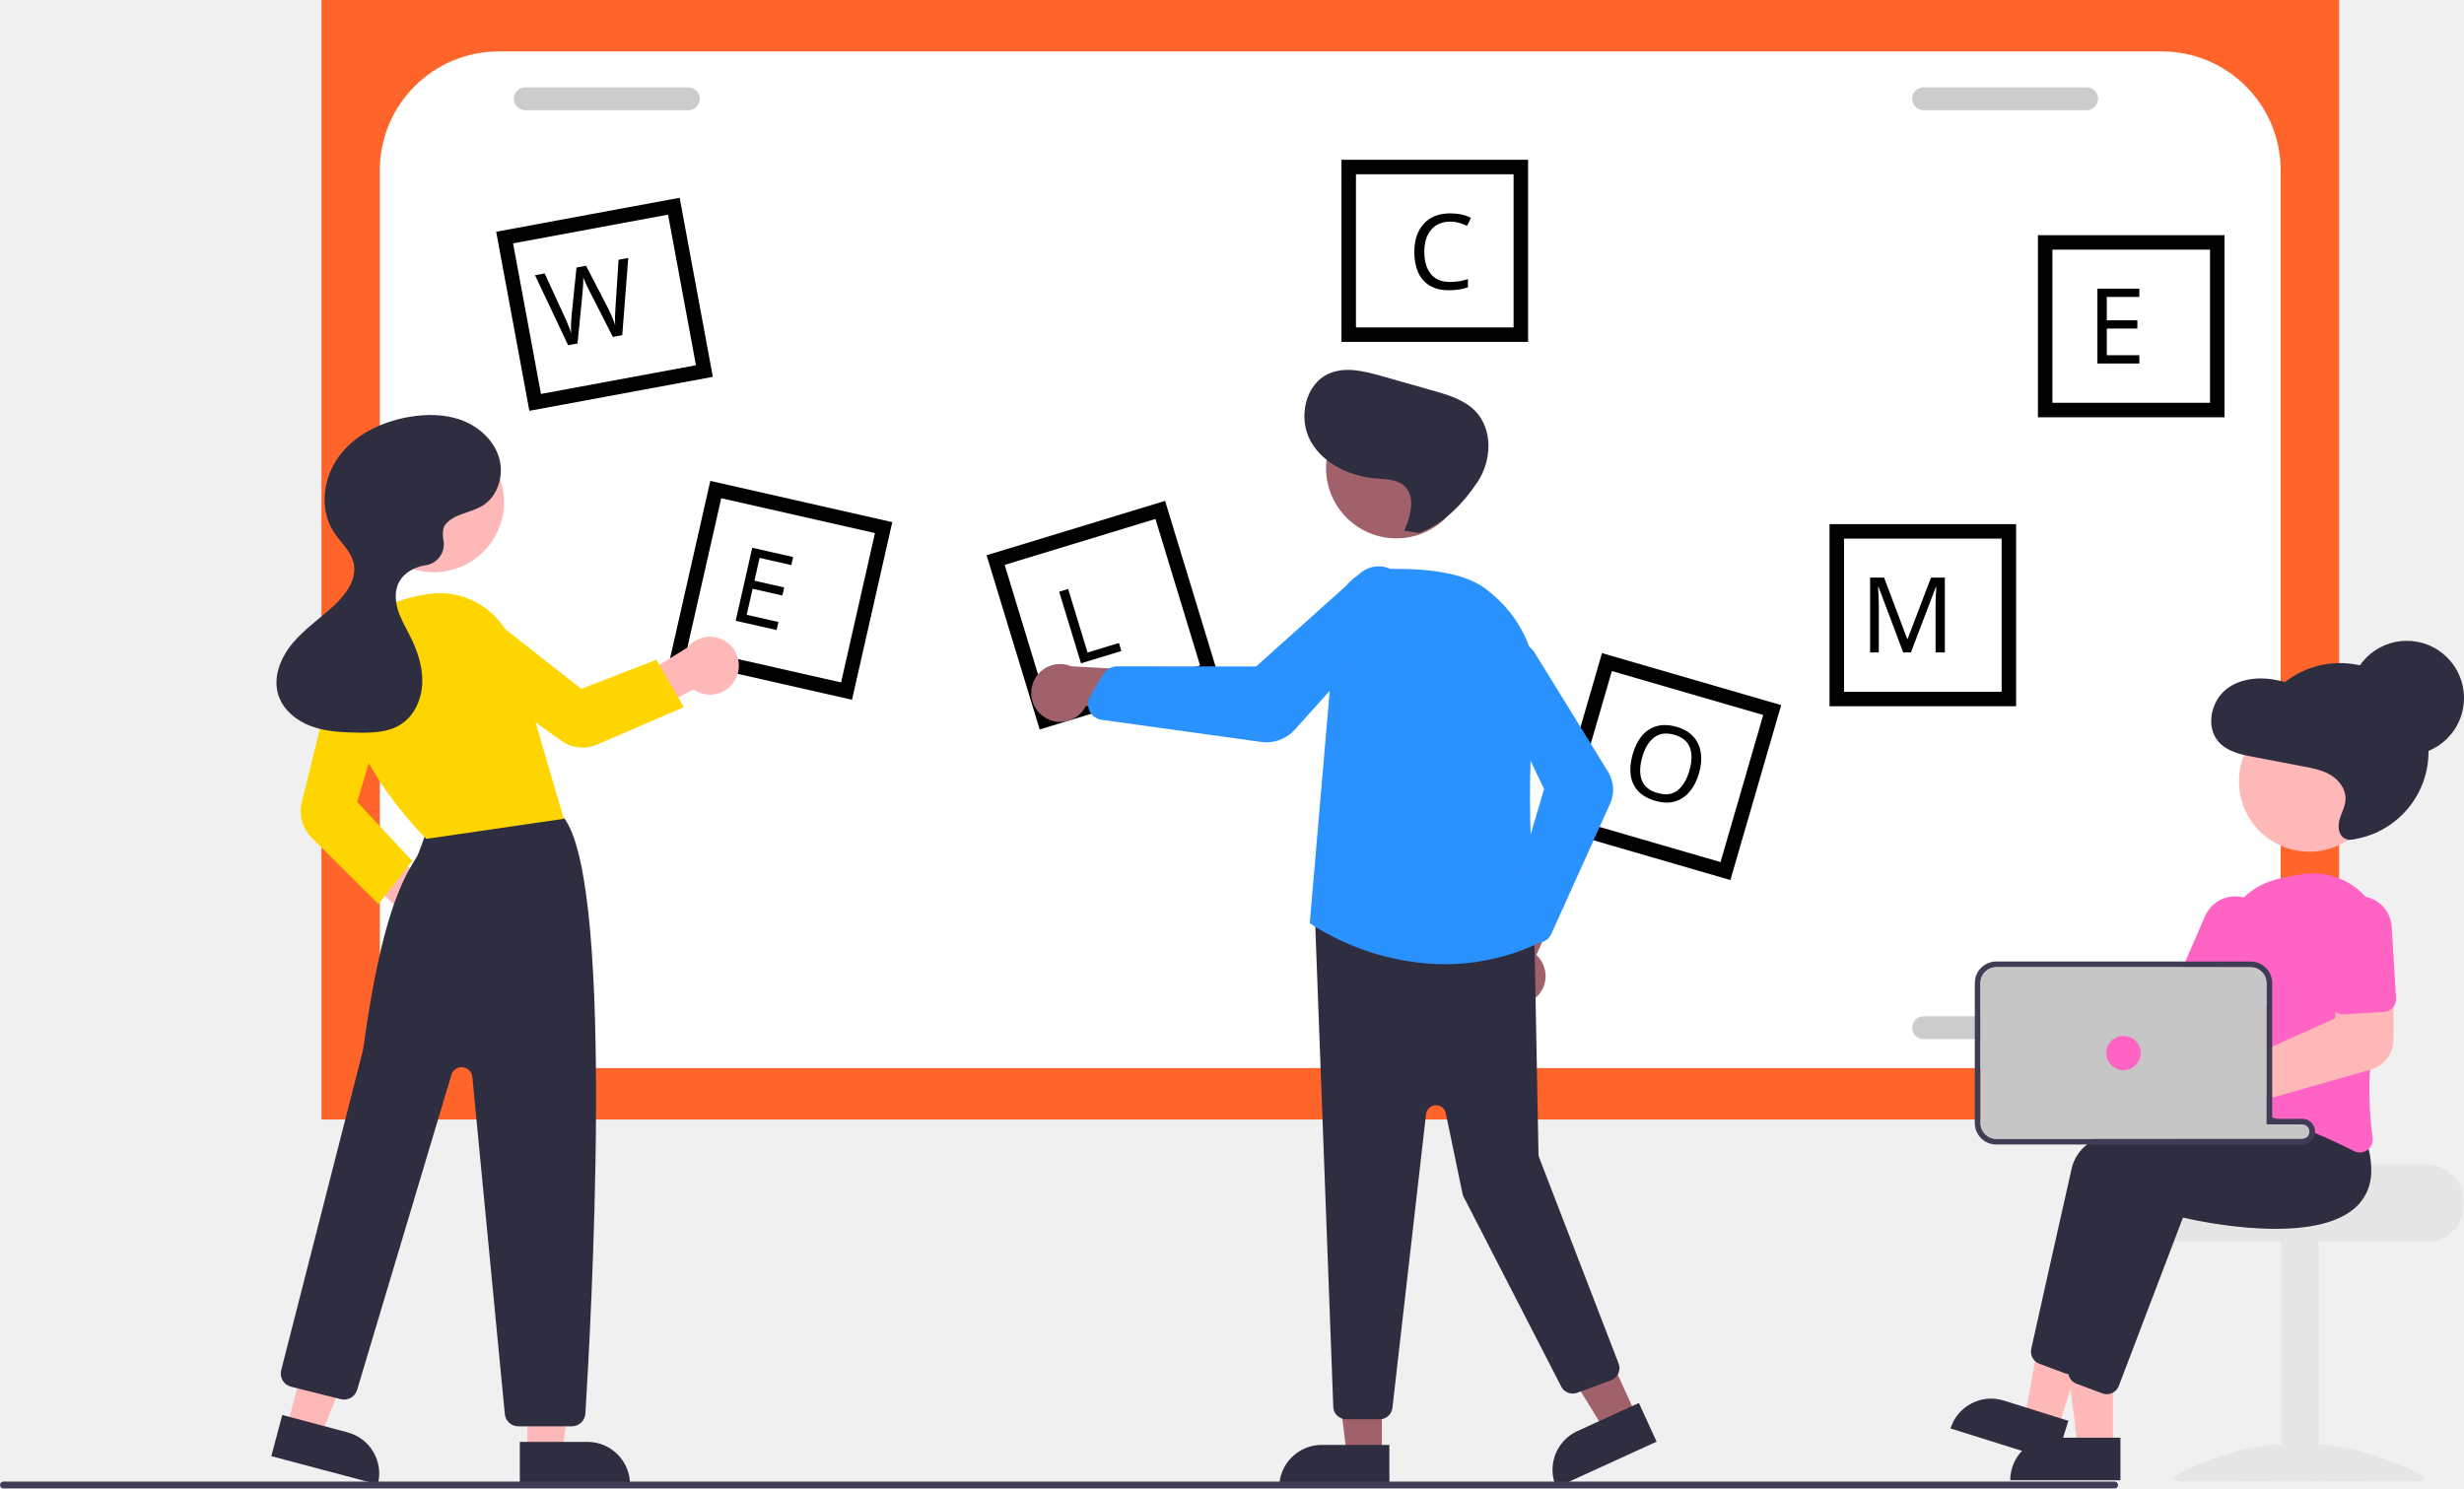
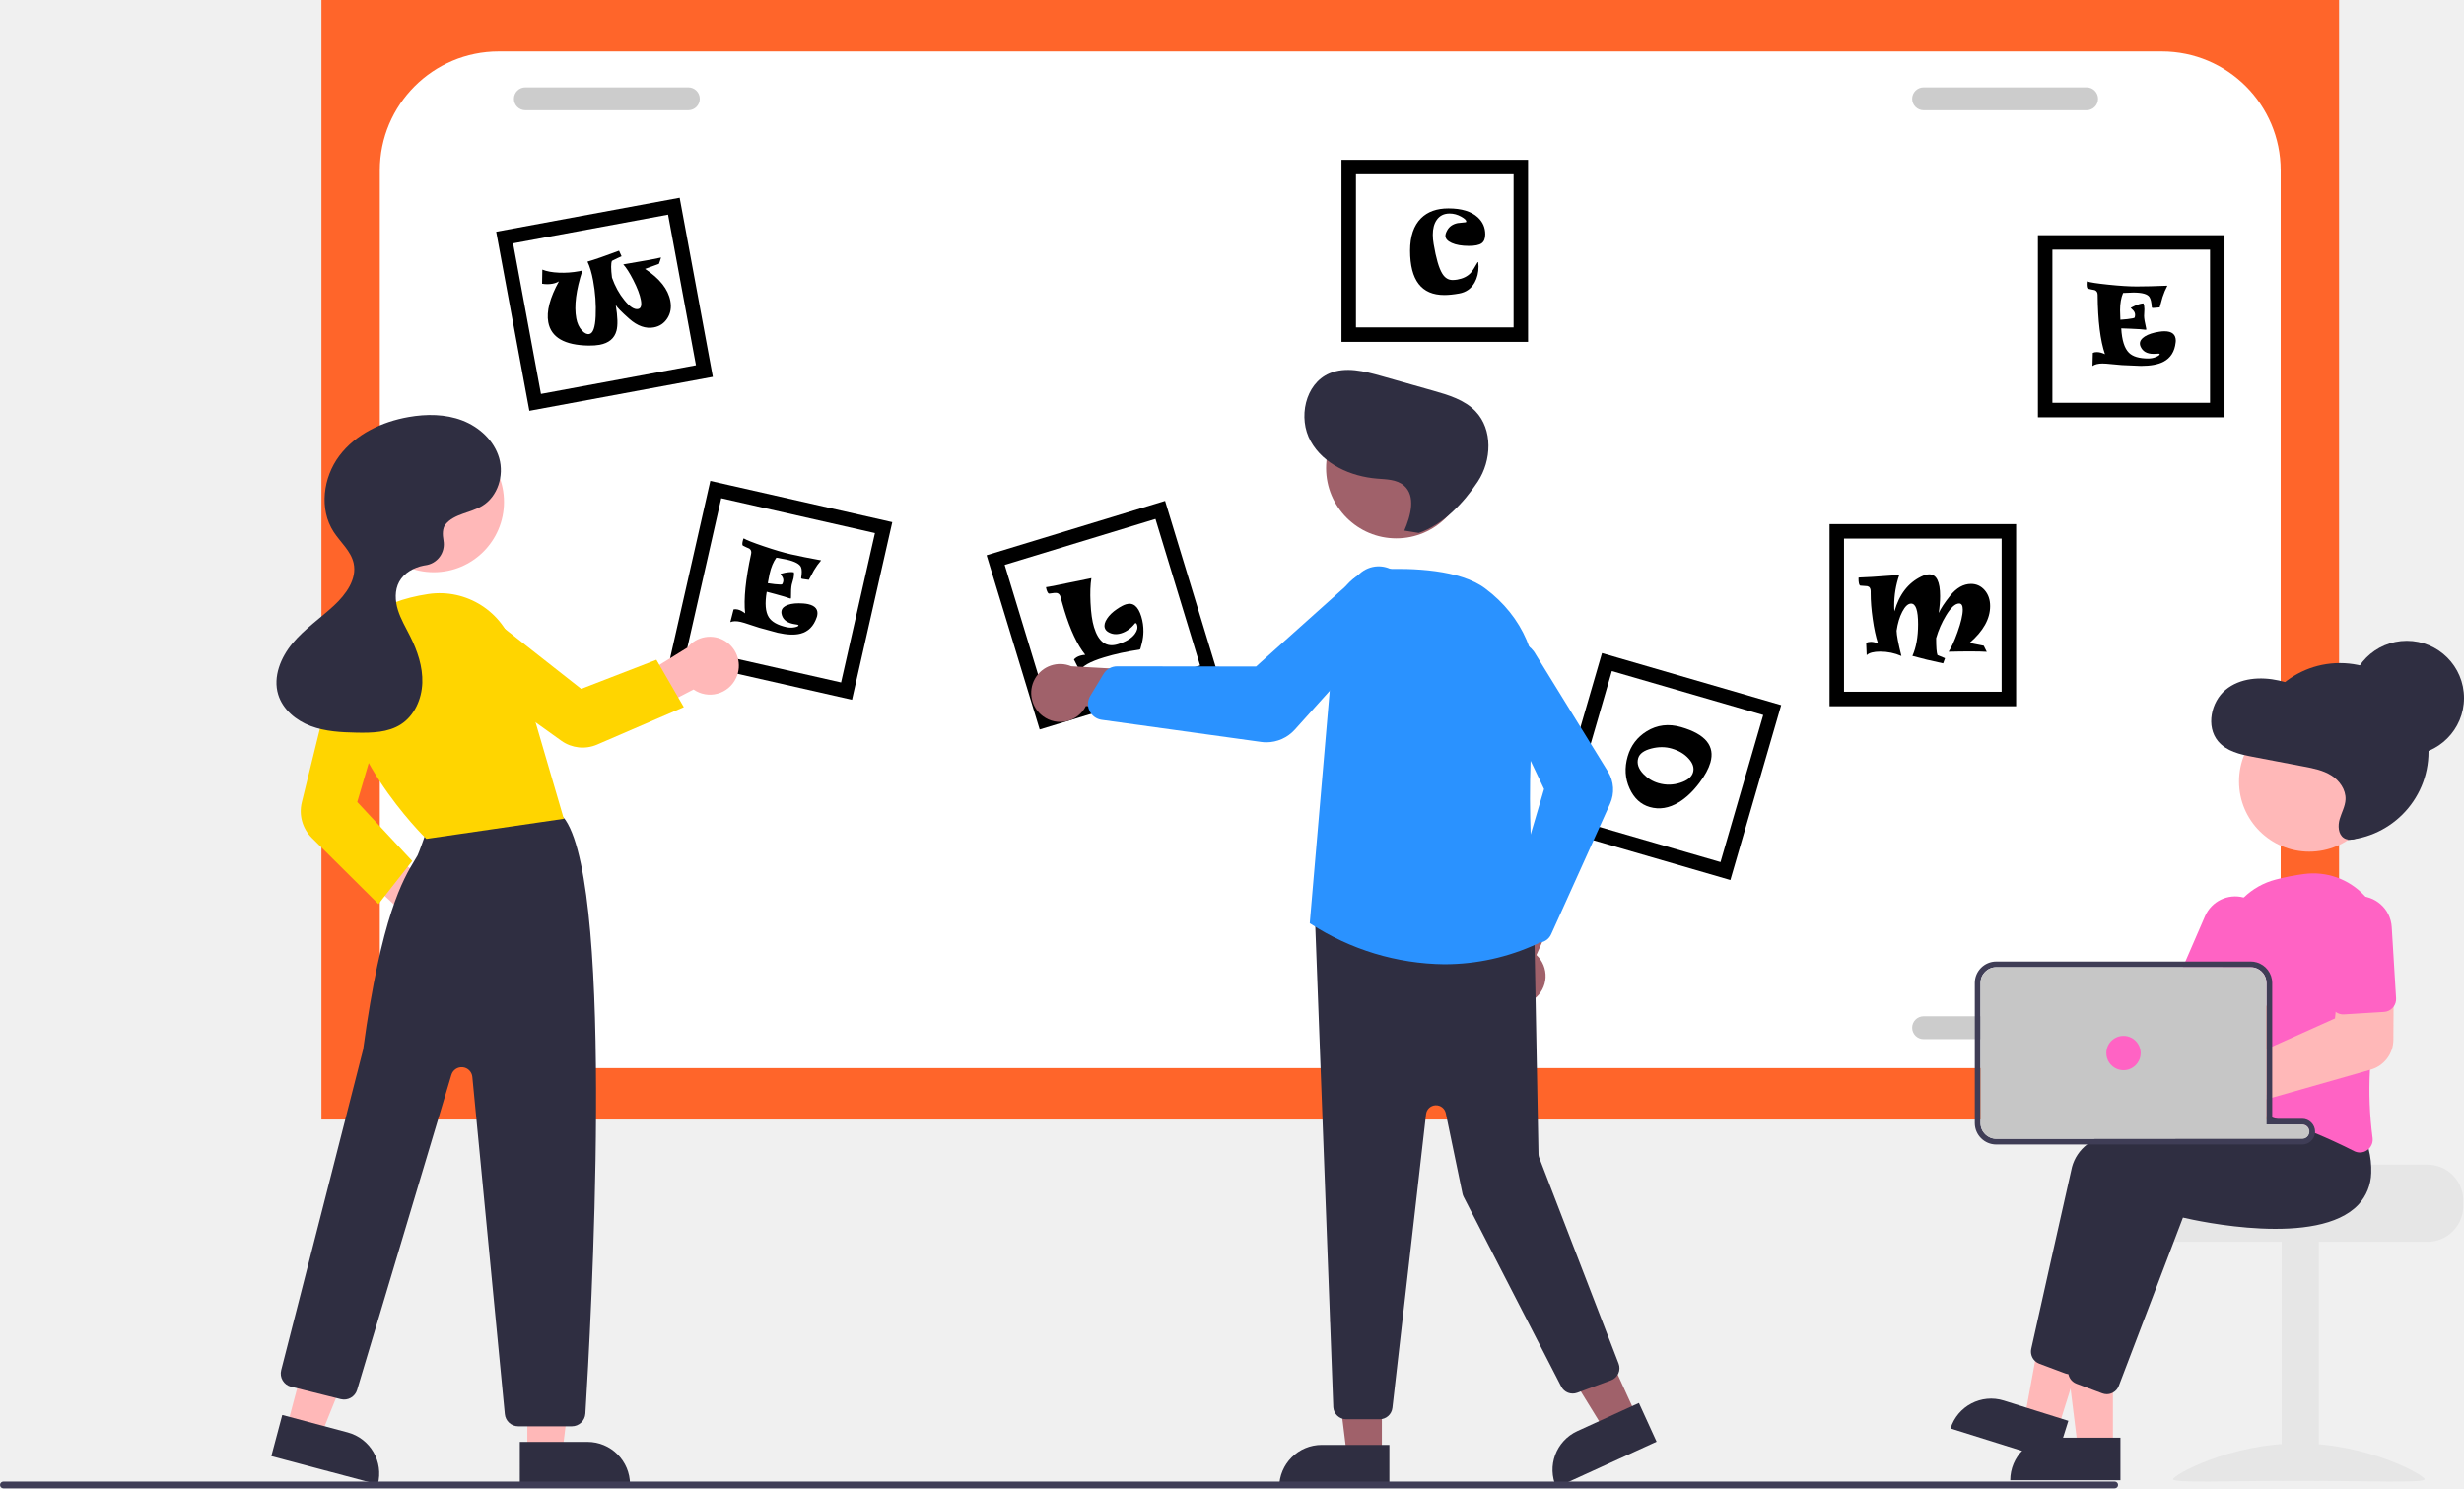
<svg xmlns="http://www.w3.org/2000/svg" width="227.978mm" height="137.733mm" viewBox="0 0 227.978 137.733" version="1.1" id="svg5" xml:space="preserve">
  <defs id="defs2" />
  <g id="layer1" transform="translate(-173.1442,305.9737)">
    <path id="rect234" style="fill:#ff652a;fill-opacity:1;stroke-width:0.211" d="m 202.885,-202.375 c 62.226,0 124.451,0 186.677,0 0,-34.533 0,-69.066 0,-103.599 -62.226,0 -124.451,0 -186.677,0 0,34.533 0,69.066 0,103.599 z" />
    <rect style="fill:#ffffff;fill-opacity:1;stroke-width:0.211" id="rect1529" width="175.874" height="94.077" x="208.286" y="-301.213" ry="11.001" />
    <g id="g2230" transform="matrix(0.8302832,-0.1537826,0.1537826,0.8302832,165.0426,-363.0096)">
      <path id="rect2037" style="fill:#000000;fill-opacity:1;stroke-width:0.265" d="m 45.967,103.566 c 0,6.477 0,12.953 0,19.43 6.815,0 13.63,0 20.445,0 0,-6.653 0,-13.306 0,-19.959 -6.815,0 -13.63,0 -20.445,0 0,0.176 0,0.353 0,0.529 z" />
      <rect style="fill:#ffffff;fill-opacity:1;stroke-width:0.265" id="rect2039" width="17.271" height="16.784" x="47.554" y="104.625" />
-       <text xml:space="preserve" style="font-style:normal;font-variant:normal;font-weight:normal;font-stretch:normal;font-size:11.489px;font-family:Ravie;-inkscape-font-specification:Ravie;fill:#000000;fill-opacity:1;stroke-width:0.359" x="49.14" y="116.7" id="text2154">
-         <tspan id="tspan2152" style="font-style:normal;font-variant:normal;font-weight:normal;font-stretch:normal;font-family:Ravie;-inkscape-font-specification:Ravie;fill:#000000;fill-opacity:1;stroke-width:0.359" x="49.14" y="116.7">W</tspan>
-       </text>
+       <g aria-label="W" id="text2154" style="font-size:11.489px;font-family:Ravie;-inkscape-font-specification:Ravie;stroke-width:0.359">
+         <path d="m 63.35,113.968 q 0,1.105 -0.673,1.818 -0.668,0.707 -1.633,0.707 -1.363,0 -2.474,-1.414 -1.043,-1.335 -1.184,-1.756 -0.039,1.958 -0.438,2.788 -0.561,1.173 -2.098,1.173 -0.511,0 -1.195,-0.135 -3.882,-0.78 -3.882,-3.321 0,-1.801 1.964,-4.196 -0.331,0.129 -0.735,0.129 -0.567,0 -1.128,-0.208 l 0.309,-1.515 q 0.64,0.415 1.728,0.662 1.06,0.247 2.205,0.247 0.062,0 0.18,-0.006 0.123,-0.006 0.185,-0.006 -1.616,2.968 -1.616,5.032 0,0.83 0.365,1.419 0.337,0.533 0.724,0.533 0.628,0 1.043,-1.795 0.438,-1.885 0.438,-3.893 0,-1.313 -0.23,-2.149 1.234,-0.123 3.618,-0.55 0.056,0.23 0.163,0.651 -0.426,0.095 -1.128,0.303 -0.247,0.359 -0.331,1.801 0.236,1.504 0.892,2.693 0.662,1.217 1.29,1.217 0.482,0 0.482,-0.92 0,-0.898 -0.415,-2.289 -0.387,-1.296 -0.769,-1.896 1.672,0.034 2.945,0.034 0.572,0 1.262,-0.022 -0.191,0.381 -0.359,0.645 l -1.593,0.264 q 2.087,1.997 2.087,3.955 z" id="path420" />
+       </g>
    </g>
    <g id="g2224" transform="matrix(0.8235075,0.1866943,-0.1866943,0.8235075,238.1963,-369.2831)">
      <path id="path2156" style="fill:#000000;fill-opacity:1;stroke-width:0.265" d="m 29.001,124.871 c 0,6.477 0,12.953 0,19.43 6.815,0 13.63,0 20.445,0 0,-6.653 0,-13.306 0,-19.959 -6.815,0 -13.63,0 -20.445,0 0,0.176 0,0.353 0,0.529 z" />
      <rect style="fill:#ffffff;fill-opacity:1;stroke-width:0.265" id="rect2158" width="17.271" height="16.784" x="30.588" y="125.93" />
-       <text xml:space="preserve" style="font-style:normal;font-variant:normal;font-weight:normal;font-stretch:normal;font-size:11.489px;font-family:Ravie;-inkscape-font-specification:Ravie;fill:#000000;fill-opacity:1;stroke-width:0.359" x="33.992" y="138.675" id="text2162">
-         <tspan id="tspan2160" style="font-style:normal;font-variant:normal;font-weight:normal;font-stretch:normal;font-family:Ravie;-inkscape-font-specification:Ravie;fill:#000000;fill-opacity:1;stroke-width:0.359" x="33.992" y="138.675">E</tspan>
-       </text>
+       <g aria-label="E" id="text2162" style="font-size:11.489px;font-family:Ravie;-inkscape-font-specification:Ravie;stroke-width:0.359">
+         <path d="m 43.691,136.196 q 0,0.123 -0.017,0.18 -0.163,1.492 -1.33,2.104 -0.881,0.46 -2.48,0.46 -0.247,0 -2.07,-0.09 -0.314,-0.017 -1.111,-0.101 -0.679,-0.073 -1.027,-0.073 -0.707,0 -1.094,0.275 l 0.039,-1.436 q 0.18,-0.09 0.443,-0.09 0.398,0 0.886,0.23 -0.763,-2.222 -0.802,-6.513 -0.006,-0.387 -0.325,-0.511 -0.325,-0.051 -0.757,-0.163 -0.123,-0.067 -0.123,-0.477 0,-0.252 0.034,-0.314 0.494,0.168 2.339,0.359 1.874,0.196 3.097,0.196 1.391,0 3.377,-0.084 -0.309,0.578 -0.527,1.251 -0.157,0.567 -0.314,1.128 -0.079,0.006 -0.376,0.034 -0.236,0.028 -0.37,0.028 -0.112,0 -0.123,-0.073 -0.045,-0.797 -0.258,-1.122 -0.314,-0.494 -1.756,-0.494 -0.112,0 -1.128,0.045 -0.331,0.774 -0.331,1.885 0,0.202 0.017,0.555 0.017,0.353 0.017,0.499 0.443,-0.034 0.763,-0.067 0.774,-0.09 0.802,-0.174 0.045,-0.146 0.045,-0.297 0,-0.252 -0.18,-0.466 -0.151,-0.151 -0.303,-0.303 0.258,-0.14 0.488,-0.241 0.555,-0.236 0.903,-0.247 0.112,0.23 0.112,0.634 0,0.123 -0.017,0.37 -0.017,0.247 -0.017,0.365 0,0.41 0.23,1.38 0.022,0.101 0,0.129 -0.017,0.017 -0.067,0.011 -0.471,-0.067 -1.616,-0.112 -0.527,-0.022 -1.049,-0.039 0.107,1.941 0.836,2.665 0.634,0.634 2.126,0.634 0.471,0 0.886,-0.185 0.365,-0.163 0.365,-0.286 0,-0.062 -0.123,-0.062 -0.101,0 -0.269,0.017 -0.168,0.011 -0.286,0.011 -1.094,0 -1.436,-0.842 -0.056,-0.14 -0.056,-0.286 0,-0.438 0.539,-0.78 0.572,-0.365 1.61,-0.522 0.309,-0.045 0.539,-0.045 1.245,0 1.245,1.049 z" id="path435" />
+       </g>
    </g>
    <g id="g2218" transform="matrix(0.8077384,-0.2461259,0.2461259,0.8077384,200.4206,-374.6541)">
      <path id="path2164" style="fill:#000000;fill-opacity:1;stroke-width:0.265" d="m 31.065,158.636 c 0,6.477 0,12.953 0,19.43 6.815,0 13.63,0 20.445,0 0,-6.653 0,-13.306 0,-19.959 -6.815,0 -13.63,0 -20.445,0 0,0.176 0,0.353 0,0.529 z" />
      <rect style="fill:#ffffff;fill-opacity:1;stroke-width:0.265" id="rect2166" width="17.271" height="16.784" x="32.652" y="159.694" />
-       <text xml:space="preserve" style="font-style:normal;font-variant:normal;font-weight:normal;font-stretch:normal;font-size:11.489px;font-family:Ravie;-inkscape-font-specification:Ravie;fill:#000000;fill-opacity:1;stroke-width:0.359" x="36.398" y="172.451" id="text2170">
-         <tspan id="tspan2168" style="font-style:normal;font-variant:normal;font-weight:normal;font-stretch:normal;font-family:Ravie;-inkscape-font-specification:Ravie;fill:#000000;fill-opacity:1;stroke-width:0.359" x="36.398" y="172.451">L</tspan>
-       </text>
+       <g aria-label="L" id="text2170" style="font-size:11.489px;font-family:Ravie;-inkscape-font-specification:Ravie;stroke-width:0.359">
+         <path d="m 45.323,169.466 q 0,0.847 -0.258,1.655 -0.185,0.583 -0.511,1.133 -0.18,0.281 -0.353,0.567 -0.045,0.073 -0.151,0.056 -2.07,-0.314 -3.938,-0.314 -2.468,0 -2.968,0.679 l -0.252,-1.414 q 0.303,-0.202 0.78,-0.202 0.241,0 0.555,0.067 -0.774,-1.935 -0.774,-5.33 0,-0.252 0.011,-0.769 0.017,-0.522 0.017,-0.797 0,-0.477 -0.511,-0.572 -0.185,-0.022 -0.572,-0.095 -0.151,-0.039 -0.151,-0.539 0,-0.129 0.022,-0.241 0.107,0.051 5.049,0.505 -0.477,0.971 -0.87,2.525 -0.421,1.644 -0.421,2.704 0,2.541 1.941,2.541 1.408,0 2.121,-0.533 0.522,-0.387 0.522,-0.87 0,-0.252 -0.123,-0.252 -0.028,0 -0.056,0.022 -0.858,0.595 -1.762,0.595 -0.825,0 -1.318,-0.561 -0.219,-0.247 -0.219,-0.527 0,-0.46 0.533,-0.898 0.516,-0.432 1.352,-0.69 0.662,-0.208 1.088,-0.208 1.217,0 1.217,1.762 z" id="path438" />
+       </g>
    </g>
    <g id="g2212" transform="matrix(0.8444047,0,0,0.8444047,271.0308,-465.869)">
      <path id="path2172" style="fill:#000000;fill-opacity:1;stroke-width:0.265" d="m 31.065,207.397 c 0,6.477 0,12.953 0,19.43 6.815,0 13.63,0 20.445,0 0,-6.653 0,-13.306 0,-19.959 -6.815,0 -13.63,0 -20.445,0 0,0.176 0,0.353 0,0.529 z" />
      <rect style="fill:#ffffff;fill-opacity:1;stroke-width:0.265" id="rect2174" width="17.271" height="16.784" x="32.652" y="208.456" />
-       <text xml:space="preserve" style="font-style:normal;font-variant:normal;font-weight:normal;font-stretch:normal;font-size:11.489px;font-family:Ravie;-inkscape-font-specification:Ravie;fill:#000000;fill-opacity:1;stroke-width:0.359" x="38.342" y="221.054" id="text2178">
-         <tspan id="tspan2176" style="font-style:normal;font-variant:normal;font-weight:normal;font-stretch:normal;font-family:Ravie;-inkscape-font-specification:Ravie;fill:#000000;fill-opacity:1;stroke-width:0.359" x="38.342" y="221.054">C</tspan>
-       </text>
+       <g aria-label="C" id="text2178" style="font-size:11.489px;font-family:Ravie;-inkscape-font-specification:Ravie;stroke-width:0.359">
+         <path d="m 46.818,215.035 q 0,0.701 -0.398,0.987 -0.398,0.286 -1.403,0.286 -1.156,0 -1.874,-0.325 -0.69,-0.314 -0.69,-0.785 0,-0.247 0.196,-0.6 0.342,-0.623 1.139,-0.791 0.449,-0.045 0.892,-0.095 0.062,-0.034 0.062,-0.079 0,-0.219 -0.55,-0.527 -0.617,-0.348 -1.279,-0.348 -0.937,0 -1.419,0.712 -0.421,0.612 -0.421,1.61 0,0.494 0.095,1.032 0.393,2.328 0.931,3.215 0.432,0.718 1.133,0.718 0.258,0 0.522,-0.045 0.931,-0.163 1.459,-0.718 0.258,-0.269 0.769,-1.178 0.067,-0.045 0.067,-0.011 0.034,0.275 0.034,0.471 0,0.993 -0.426,1.756 -0.561,1.004 -1.711,1.206 -0.92,0.163 -1.616,0.163 -3.748,0 -3.748,-4.864 0,-2.356 1.201,-3.551 1.083,-1.077 2.996,-1.077 2.165,0 3.226,0.982 0.813,0.752 0.813,1.857 z" id="path423" />
+       </g>
    </g>
    <g id="g2206" transform="matrix(0.810908,0.2354729,-0.2354729,0.810908,298.4704,-426.3488)">
      <g id="g1883" transform="translate(16.7406,-4.183266)">
        <path id="path2180" style="fill:#000000;fill-opacity:1;stroke-width:0.265" d="m 69.011,202.787 c 0,6.477 0,12.953 0,19.43 6.815,0 13.63,0 20.445,0 0,-6.653 0,-13.306 0,-19.959 -6.815,0 -13.63,0 -20.445,0 0,0.176 0,0.353 0,0.529 z" />
        <rect style="fill:#ffffff;fill-opacity:1;stroke-width:0.265" id="rect2182" width="17.271" height="16.784" x="70.598" y="203.846" />
-         <text xml:space="preserve" style="font-style:normal;font-variant:normal;font-weight:normal;font-stretch:normal;font-size:11.489px;font-family:Ravie;-inkscape-font-specification:Ravie;fill:#000000;fill-opacity:1;stroke-width:0.359" x="74.63" y="216.069" id="text2186">
-           <tspan id="tspan2184" style="font-style:normal;font-variant:normal;font-weight:normal;font-stretch:normal;font-family:Ravie;-inkscape-font-specification:Ravie;fill:#000000;fill-opacity:1;stroke-width:0.359" x="74.63" y="216.069">O</tspan>
-         </text>
+         <g aria-label="O" id="text2186" style="font-size:11.489px;font-family:Ravie;-inkscape-font-specification:Ravie;stroke-width:0.359">
+           <path d="m 83.763,210.476 q 0,1.049 -0.539,2.468 -0.623,1.633 -1.56,2.659 -1.279,1.397 -2.934,1.397 -1.52,0 -2.67,-1.33 -1.189,-1.38 -1.189,-3.327 0,-1.857 1.229,-3.22 1.352,-1.498 3.506,-1.498 4.157,0 4.157,2.85 z m -1.526,1.56 q 0,-0.785 -0.886,-1.324 -0.864,-0.539 -2.081,-0.539 -1.1,0 -2.143,0.617 -1.094,0.645 -1.094,1.419 0,0.903 1.015,1.498 0.881,0.511 1.879,0.511 1.257,0 2.295,-0.712 1.015,-0.69 1.015,-1.47 z" id="path429" />
+         </g>
      </g>
    </g>
    <g id="g2200" transform="matrix(0.8444047,0,0,0.8444047,295.3905,-468.4669)">
      <path id="path2188" style="fill:#000000;fill-opacity:1;stroke-width:0.265" d="m 55.694,250.402 c 0,6.477 0,12.953 0,19.43 6.815,0 13.63,0 20.445,0 0,-6.653 0,-13.306 0,-19.959 -6.815,0 -13.63,0 -20.445,0 0,0.176 0,0.353 0,0.529 z" />
      <rect style="fill:#ffffff;fill-opacity:1;stroke-width:0.265" id="rect2190" width="17.271" height="16.784" x="57.281" y="251.46" />
-       <text xml:space="preserve" style="font-style:normal;font-variant:normal;font-weight:normal;font-stretch:normal;font-size:11.489px;font-family:Ravie;-inkscape-font-specification:Ravie;fill:#000000;fill-opacity:1;stroke-width:0.359" x="59.032" y="263.937" id="text2194">
-         <tspan id="tspan2192" style="font-style:normal;font-variant:normal;font-weight:normal;font-stretch:normal;font-family:Ravie;-inkscape-font-specification:Ravie;fill:#000000;fill-opacity:1;stroke-width:0.359" x="59.032" y="263.937">M</tspan>
-       </text>
+       <g aria-label="M" id="text2194" style="font-size:11.489px;font-family:Ravie;-inkscape-font-specification:Ravie;stroke-width:0.359">
+         <path d="m 73.292,258.859 q 0,2.098 -2.255,4.034 l 1.554,0.309 q 0.118,0.224 0.331,0.668 -0.628,-0.045 -1.806,-0.045 -1.116,0 -2.373,0.034 0.443,-0.662 0.971,-2.132 0.578,-1.616 0.578,-2.48 0,-0.673 -0.393,-0.673 -0.651,0 -1.453,1.335 -0.69,1.139 -1.072,2.463 0,1.464 0.146,1.851 0.219,0.095 0.83,0.348 -0.062,0.157 -0.208,0.561 -1.919,-0.404 -3.366,-0.813 0.623,-1.391 0.623,-3.484 0,-2.25 -0.763,-2.25 -0.505,0 -0.971,0.892 -0.449,0.864 -0.623,2.081 0.011,0.707 0.527,2.771 -1.105,-0.482 -2.323,-0.482 -1.072,0 -1.481,0.387 l -0.056,-1.341 q 0.208,-0.118 0.516,-0.118 0.342,0 0.78,0.174 -0.359,-1.088 -0.583,-2.687 -0.219,-1.526 -0.219,-2.794 v -0.241 q 0,-0.471 -0.376,-0.555 -0.376,-0.028 -0.752,-0.056 -0.208,-0.034 -0.208,-0.847 0,-0.045 0.118,-0.045 0.64,0 4.353,-0.275 -0.561,1.599 -0.561,3.388 0,0.353 0.034,0.595 0.774,-2.766 2.94,-3.815 0.499,-0.241 0.864,-0.241 1.195,0 1.195,2.379 0,0.853 -0.151,1.863 0.331,-0.746 1.251,-1.896 1.043,-1.296 2.289,-1.296 0.886,0 1.487,0.679 0.606,0.696 0.606,1.756 z" id="path432" />
+       </g>
    </g>
    <g id="g1866" transform="matrix(0.8444047,0,0,0.8444047,287.9314,-494.6231)">
      <g id="g1872" transform="translate(31.66843,-0.6904939)">
        <path id="path1858" style="fill:#000000;fill-opacity:1;stroke-width:0.265" d="m 55.694,250.402 c 0,6.477 0,12.953 0,19.43 6.815,0 13.63,0 20.445,0 0,-6.653 0,-13.306 0,-19.959 -6.815,0 -13.63,0 -20.445,0 0,0.176 0,0.353 0,0.529 z" />
        <rect style="fill:#ffffff;fill-opacity:1;stroke-width:0.265" id="rect1860" width="17.271" height="16.784" x="57.281" y="251.46" />
-         <text xml:space="preserve" style="font-style:normal;font-variant:normal;font-weight:normal;font-stretch:normal;font-size:11.489px;font-family:Ravie;-inkscape-font-specification:Ravie;fill:#000000;fill-opacity:1;stroke-width:0.359" x="61.1" y="263.937" id="text1864">
-           <tspan id="tspan1862" style="font-style:normal;font-variant:normal;font-weight:normal;font-stretch:normal;font-family:Ravie;-inkscape-font-specification:Ravie;fill:#000000;fill-opacity:1;stroke-width:0.359" x="61.1" y="263.937">E</tspan>
-         </text>
+         <g aria-label="E" id="text1864" style="font-size:11.489px;font-family:Ravie;-inkscape-font-specification:Ravie;stroke-width:0.359">
+           <path d="m 70.8,261.457 q 0,0.123 -0.017,0.18 -0.163,1.492 -1.33,2.104 -0.881,0.46 -2.48,0.46 -0.247,0 -2.07,-0.09 -0.314,-0.017 -1.111,-0.101 -0.679,-0.073 -1.027,-0.073 -0.707,0 -1.094,0.275 l 0.039,-1.436 q 0.18,-0.09 0.443,-0.09 0.398,0 0.886,0.23 -0.763,-2.222 -0.802,-6.513 -0.006,-0.387 -0.325,-0.511 -0.325,-0.051 -0.757,-0.163 -0.123,-0.067 -0.123,-0.477 0,-0.252 0.034,-0.314 0.494,0.168 2.339,0.359 1.874,0.196 3.097,0.196 1.391,0 3.377,-0.084 -0.309,0.578 -0.527,1.251 -0.157,0.567 -0.314,1.128 -0.079,0.006 -0.376,0.034 -0.236,0.028 -0.37,0.028 -0.112,0 -0.123,-0.073 -0.045,-0.797 -0.258,-1.122 -0.314,-0.494 -1.756,-0.494 -0.112,0 -1.128,0.045 -0.331,0.774 -0.331,1.885 0,0.202 0.017,0.555 0.017,0.353 0.017,0.499 0.443,-0.034 0.763,-0.067 0.774,-0.09 0.802,-0.174 0.045,-0.146 0.045,-0.297 0,-0.252 -0.18,-0.466 -0.151,-0.151 -0.303,-0.303 0.258,-0.14 0.488,-0.241 0.555,-0.236 0.903,-0.247 0.112,0.23 0.112,0.634 0,0.123 -0.017,0.37 -0.017,0.247 -0.017,0.365 0,0.41 0.23,1.38 0.022,0.101 0,0.129 -0.017,0.017 -0.067,0.011 -0.471,-0.067 -1.616,-0.112 -0.527,-0.022 -1.049,-0.039 0.107,1.941 0.836,2.665 0.634,0.634 2.126,0.634 0.471,0 0.886,-0.185 0.365,-0.163 0.365,-0.286 0,-0.062 -0.123,-0.062 -0.101,0 -0.269,0.017 -0.168,0.011 -0.286,0.011 -1.094,0 -1.436,-0.842 -0.056,-0.14 -0.056,-0.286 0,-0.438 0.539,-0.78 0.572,-0.365 1.61,-0.522 0.309,-0.045 0.539,-0.045 1.245,0 1.245,1.049 z" id="path426" />
+         </g>
      </g>
    </g>
    <path d="m 366.205,-295.773 h -15.081 a 1.058,1.058 0 0 1 0,-2.117 h 15.081 a 1.058,1.058 0 0 1 0,2.117 z" fill="#cccccc" id="path2175" style="stroke-width:0.265" />
    <path d="m 212.571,-218.279 a 2.661,2.661 0 0 1 -2.302,-3.368 l -6.782,-6.313 3.586,-0.91 6.669,5.409 a 2.675,2.675 0 0 1 -1.171,5.182 z" fill="#ffb8b8" id="path2177" style="stroke-width:0.265" />
    <polygon points="184.404,566.253 196.664,566.253 202.496,518.965 184.402,518.965 " fill="#ffb8b8" id="polygon2179" transform="matrix(0.2645833,0,0,0.2645833,173.1452,-321.4373)" />
    <path d="m 231.435,-168.605 -10.195,4.7e-4 -1.8e-4,-3.939 6.256,-2.9e-4 a 3.939,3.939 0 0 1 3.939,3.939 v 0 z" fill="#2f2e41" id="path2181" style="stroke-width:0.265" />
    <polygon points="100.345,557.401 112.193,560.555 129.994,516.359 112.509,511.705 " fill="#ffb8b8" id="polygon2183" transform="matrix(0.2645833,0,0,0.2645833,173.1452,-321.4373)" />
    <path d="m 208.1,-168.604 -9.852,-2.622 1.013,-3.806 6.045,1.609 a 3.939,3.939 0 0 1 2.793,4.819 z" fill="#2f2e41" id="path2185" style="stroke-width:0.265" />
    <path d="m 226.052,-173.985 h -4.95 a 1.251,1.251 0 0 1 -1.25,-1.136 l -3.005,-31.203 a 0.992,0.992 0 0 0 -1.937,-0.189 l -8.724,29.157 a 1.255,1.255 0 0 1 -1.508,0.859 l -4.605,-1.151 a 1.256,1.256 0 0 1 -0.912,-1.531 c 0.075,-0.294 7.517,-29.376 7.582,-29.675 1.686,-12.427 3.703,-15.757 4.787,-17.546 0.09,-0.148 0.172,-0.284 0.246,-0.413 0.093,-0.161 0.665,-1.758 1.028,-2.795 a 1.267,1.267 0 0 1 0.644,-0.788 c 4.554,-2.329 9.882,-0.717 11.406,-0.167 a 1.239,1.239 0 0 1 0.619,0.48 c 4.573,6.898 2.329,46.961 1.833,54.922 a 1.257,1.257 0 0 1 -1.254,1.176 z" fill="#2f2e41" id="path2187" style="stroke-width:0.265" />
    <circle cx="213.278" cy="-259.518" r="6.498" fill="#ffb8b8" id="circle2189" style="stroke-width:0.265" />
    <path d="m 212.59,-228.347 -0.047,-0.045 c -0.088,-0.085 -8.746,-8.567 -7.625,-16.411 0.479,-3.355 3.194,-5.498 7.85,-6.199 a 7.179,7.179 0 0 1 7.937,5.059 l 4.604,15.739 z" fill="#cccccc" id="path2191" style="fill:#ffd500;fill-opacity:1;stroke-width:0.265" />
    <path d="m 208.158,-222.314 -6.17,-6.131 a 3.476,3.476 0 0 1 -0.921,-3.279 l 2.987,-12.149 a 2.74,2.74 0 0 1 3.487,-1.958 2.755,2.755 0 0 1 1.802,3.385 l -3.144,10.688 5.085,5.46 z" fill="#cccccc" id="path2193" style="fill:#ffd500;fill-opacity:1;stroke-width:0.265" />
    <path d="m 241.25,-243.236 a 2.661,2.661 0 0 1 -3.938,1.066 l -8.236,4.269 0.364,-3.626 7.302,-4.519 a 2.675,2.675 0 0 1 4.509,2.81 z" fill="#ffb8b8" id="path2195" style="stroke-width:0.265" />
    <path d="m 236.413,-240.537 -8.029,3.47 a 3.389,3.389 0 0 1 -3.301,-0.354 l -10.21,-7.315 a 2.74,2.74 0 0 1 -0.522,-3.965 2.754,2.754 0 0 1 3.812,-0.415 l 8.755,6.89 6.959,-2.692 z" fill="#cccccc" id="path2197" style="fill:#ffd500;fill-opacity:1;stroke-width:0.265" />
    <path d="m 214.356,-257.436 c 0.802,-1.004 2.299,-1.058 3.401,-1.721 1.442,-0.868 2.039,-2.807 1.574,-4.425 -0.465,-1.618 -1.836,-2.879 -3.407,-3.482 -1.572,-0.603 -3.32,-0.611 -4.978,-0.319 -2.469,0.434 -4.899,1.586 -6.405,3.59 -1.506,2.004 -1.889,4.939 -0.524,7.041 0.627,0.966 1.595,1.764 1.846,2.888 0.329,1.476 -0.707,2.9 -1.816,3.928 -1.264,1.171 -2.714,2.152 -3.821,3.472 -1.107,1.32 -1.846,3.124 -1.34,4.771 0.423,1.38 1.655,2.397 3.006,2.906 1.351,0.509 2.822,0.583 4.265,0.611 1.402,0.027 2.89,-0.007 4.071,-0.762 1.264,-0.809 1.939,-2.344 1.989,-3.844 0.05,-1.5 -0.451,-2.969 -1.123,-4.311 -0.4,-0.8 -0.866,-1.575 -1.132,-2.429 -0.266,-0.854 -0.312,-1.823 0.114,-2.61 0.448,-0.827 1.354,-1.325 2.276,-1.507 0.048,-0.009 0.099,-0.018 0.152,-0.025 a 1.958,1.958 0 0 0 1.676,-2.283 c -0.105,-0.586 -0.096,-1.147 0.178,-1.49 z" fill="#2f2e41" id="path2199" style="stroke-width:0.265" />
    <polygon points="483.229,567.3 470.969,567.3 465.137,520.012 483.231,520.013 " fill="#a0616a" id="polygon2201" transform="matrix(0.2645833,0,0,0.2645833,173.1452,-321.4373)" />
    <path d="m 295.439,-172.266 h 6.256 v 3.939 h -10.195 v 0 a 3.939,3.939 0 0 1 3.939,-3.939 z" fill="#2f2e41" id="path2203" style="stroke-width:0.265" />
    <polygon points="572.184,553.413 561.033,558.506 536.079,517.917 552.538,510.399 " fill="#a0616a" id="polygon2205" transform="matrix(0.2645833,0,0,0.2645833,173.1452,-321.4373)" />
    <path d="m 319.092,-173.546 5.69,-2.599 1.636,3.583 -9.273,4.235 v 0 a 3.939,3.939 0 0 1 1.946,-5.219 z" fill="#2f2e41" id="path2207" style="stroke-width:0.265" />
    <path d="m 315.089,-213.525 a 2.661,2.661 0 0 0 0.212,-4.074 l 3.813,-8.652 -4.844,0.821 -2.878,8.09 a 2.675,2.675 0 0 0 3.697,3.815 z" fill="#a0616a" id="path2209" style="stroke-width:0.265" />
    <path d="m 300.793,-174.638 h -3.099 a 1.195,1.195 0 0 1 -1.188,-1.104 l -1.69,-45.127 a 1.191,1.191 0 0 1 1.303,-1.271 l 17.922,1.903 a 1.191,1.191 0 0 1 1.075,1.162 l 0.376,19.906 a 0.924,0.924 0 0 0 0.062,0.316 l 7.351,19.064 a 1.19,1.19 0 0 1 -0.699,1.545 l -3.14,1.157 a 1.191,1.191 0 0 1 -1.47,-0.573 l -9.031,-17.56 a 1.184,1.184 0 0 1 -0.107,-0.302 l -1.543,-7.433 a 0.926,0.926 0 0 0 -1.827,0.083 l -3.112,27.179 a 1.19,1.19 0 0 1 -1.183,1.055 z" fill="#2f2e41" id="path2211" style="stroke-width:0.265" />
    <circle cx="302.336" cy="-262.653" r="6.498" fill="#a0616a" id="circle2213" style="stroke-width:0.265" />
    <path d="m 306.792,-216.743 a 23.195,23.195 0 0 1 -12.402,-3.757 l -0.063,-0.044 0.007,-0.077 2.486,-28.95 a 4.08,4.08 0 0 1 3.863,-3.72 c 3.222,-0.148 7.549,0.039 9.865,1.764 3.501,2.607 5.188,6.534 4.629,10.772 -1.159,8.789 0.154,20.645 0.307,21.968 l 0.011,0.095 -0.087,0.04 a 20.443,20.443 0 0 1 -8.616,1.908 z" fill="#6c63ff" id="path2215" style="fill:#2a92ff;fill-opacity:1;stroke-width:0.265" />
    <path d="m 315.454,-218.737 a 1.325,1.325 0 0 1 -0.974,-0.429 l -1.421,-1.551 a 1.33,1.33 0 0 1 -0.293,-1.269 l 3.241,-10.971 -4.932,-10.357 a 2.337,2.337 0 0 1 -0.16,-1.556 2.331,2.331 0 0 1 4.316,-0.551 l 6.693,10.859 a 3.162,3.162 0 0 1 0.191,2.963 l -5.453,12.082 a 1.32,1.32 0 0 1 -0.997,0.762 1.337,1.337 0 0 1 -0.211,0.017 z" fill="#6c63ff" id="path2217" style="fill:#2a92ff;fill-opacity:1;stroke-width:0.265" />
    <path d="m 269.649,-239.694 a 2.661,2.661 0 0 0 3.968,-0.947 l 9.376,1.216 -2.155,-4.415 -8.574,-0.478 a 2.675,2.675 0 0 0 -2.616,4.624 z" fill="#a0616a" id="path2219" style="stroke-width:0.265" />
    <path d="m 290.316,-237.282 a 3.552,3.552 0 0 1 -0.488,-0.034 l -14.751,-2.046 a 1.466,1.466 0 0 1 -1.125,-0.823 1.497,1.497 0 0 1 -0.084,-0.219 h -6e-5 a 1.472,1.472 0 0 1 0.152,-1.173 l 1.221,-2.024 a 1.477,1.477 0 0 1 1.258,-0.711 h 0.002 l 12.858,0.015 9.603,-8.603 a 2.611,2.611 0 0 1 1.616,-0.661 2.602,2.602 0 0 1 1.951,4.449 l -9.582,10.657 a 3.536,3.536 0 0 1 -2.63,1.173 z" fill="#6c63ff" id="path2221" style="fill:#2a92ff;fill-opacity:1;stroke-width:0.265" />
    <path d="m 303.075,-256.872 c 0.594,-1.374 1.096,-3.205 -0.043,-4.176 -0.661,-0.564 -1.612,-0.565 -2.478,-0.635 -2.439,-0.198 -4.949,-1.32 -6.141,-3.456 -1.192,-2.137 -0.526,-5.314 1.722,-6.278 1.516,-0.65 3.254,-0.207 4.84,0.243 l 4.764,1.351 c 1.416,0.401 2.902,0.844 3.921,1.905 1.625,1.693 1.504,4.554 0.213,6.514 -1.291,1.96 -3.235,4.003 -5.46,4.747 z" fill="#2f2e41" id="path2223" style="stroke-width:0.265" />
    <path d="M 368.801,-168.241 H 173.46 a 0.315,0.315 0 1 1 0,-0.63 h 195.34 a 0.315,0.315 0 1 1 0,0.63 z" fill="#3f3d56" id="path2225" style="stroke-width:0.265" />
    <path d="m 236.832,-295.773 h -15.081 a 1.058,1.058 0 0 1 0,-2.117 h 15.081 a 1.058,1.058 0 0 1 0,2.117 z" fill="#cccccc" id="path2456" style="stroke-width:0.265" />
    <path d="m 366.205,-209.813 h -15.081 a 1.058,1.058 0 0 1 0,-2.117 h 15.081 a 1.058,1.058 0 0 1 0,2.117 z" fill="#cccccc" id="path5173" style="stroke-width:0.265" />
    <g id="g6346" transform="translate(-60.41912)">
      <circle cx="450.056" cy="-236.411" r="8.202" fill="#2f2e41" id="circle1939" style="stroke-width:0.265" />
      <path d="m 458.166,-198.201 h -12.703 c 0,0.365 -13.092,0.661 -13.092,0.661 a 3.403,3.403 0 0 0 -0.558,0.529 3.284,3.284 0 0 0 -0.767,2.117 v 0.529 a 3.309,3.309 0 0 0 3.307,3.307 h 23.813 a 3.31,3.31 0 0 0 3.307,-3.307 v -0.529 a 3.312,3.312 0 0 0 -3.307,-3.307 z" fill="#e6e6e6" id="path1991" style="stroke-width:0.265" />
      <rect x="444.671" y="-191.188" width="3.44" height="22.225" fill="#e6e6e6" id="rect1993" style="stroke-width:0.265" />
      <path d="m 457.901,-169.084 c 0,0.372 -5.212,0.144 -11.642,0.144 -6.43,0 -11.642,0.228 -11.642,-0.144 0,-0.372 5.212,-3.319 11.642,-3.319 6.429,0 11.642,2.947 11.642,3.319 z" fill="#e6e6e6" id="path1995" style="stroke-width:0.265" />
      <polygon points="818.577,593.832 836.672,593.832 836.67,641.12 824.41,641.12 " fill="#ffb8b8" id="polygon1997" transform="matrix(0.2645833,0,0,0.2645833,207.6896,-341.6369)" />
      <path d="m 423.498,-172.934 h 6.256 v 3.939 h -10.195 v 0 a 3.939,3.939 0 0 1 3.939,-3.939 z" fill="#2f2e41" id="path1999" style="stroke-width:0.265" />
      <polygon points="814.427,583.742 831.691,589.159 817.532,634.278 805.835,630.607 " fill="#ffb8b8" id="polygon2001" transform="matrix(0.2645833,0,0,0.2645833,207.6896,-341.6369)" />
      <path d="m 418.967,-176.367 5.969,1.873 -1.179,3.758 -9.727,-3.052 v 0 a 3.939,3.939 0 0 1 4.937,-2.579 z" fill="#2f2e41" id="path2003" style="stroke-width:0.265" />
      <path d="m 449.479,-200.369 a 10.02,10.02 0 0 0 -0.402,-1.857 l -0.606,-0.762 -1.577,-1.979 -0.069,0.003 c -0.117,0.005 -0.601,0.032 -1.349,0.09 h -0.008 c -0.463,0.037 -1.029,0.085 -1.672,0.146 -0.169,0.018 -0.347,0.034 -0.529,0.053 v 2.762 h 3.307 a 0.663,0.663 0 0 1 0.656,0.577 c 0.003,0.029 0.005,0.056 0.005,0.085 a 0.662,0.662 0 0 1 -0.661,0.661 h -19.209 a 7.516,7.516 0 0 0 -0.704,0.529 3.937,3.937 0 0 0 -1.389,2.08 c -1.122,4.932 -3.167,14.129 -3.77,16.83 a 1.201,1.201 0 0 0 0.357,1.132 1.174,1.174 0 0 0 0.389,0.241 l 2.387,0.894 a 1.268,1.268 0 0 0 0.304,0.071 c 0.013,0 0.024,0.003 0.037,0.003 a 0.691,0.691 0 0 0 0.074,0.003 1.199,1.199 0 0 0 1.114,-0.767 l 1.884,-4.942 2.903,-7.62 1.148,-3.014 c 1.331,0.312 12.496,2.783 16.235,-1.199 a 4.251,4.251 0 0 0 0.857,-1.352 5.504,5.504 0 0 0 0.288,-2.667 z" fill="#2f2e41" id="path2005" style="stroke-width:0.265" />
      <path d="m 452.718,-199.65 c -0.058,-0.235 -0.124,-0.479 -0.201,-0.725 l -2.183,-2.741 -0.069,0.003 c -0.138,0.008 -0.791,0.042 -1.794,0.124 -1.138,0.095 -2.728,0.249 -4.514,0.489 -0.053,0.005 -0.108,0.013 -0.161,0.021 -0.175,0.024 -0.352,0.048 -0.529,0.074 v 0.489 h 3.307 a 0.663,0.663 0 0 1 0.656,0.577 c 0.003,0.029 0.005,0.056 0.005,0.085 a 0.662,0.662 0 0 1 -0.661,0.661 h -11.689 c -0.511,0.167 -1.003,0.341 -1.474,0.529 -2.471,0.979 -4.321,2.262 -4.699,3.932 -0.127,0.561 -0.267,1.177 -0.415,1.834 -0.55,2.439 -1.22,5.427 -1.826,8.141 v 0.003 c -0.124,0.561 -0.249,1.106 -0.368,1.635 -0.505,2.275 -0.934,4.204 -1.162,5.218 -0.005,0.029 -0.01,0.056 -0.016,0.085 v 0.005 a 1.235,1.235 0 0 0 0.074,0.606 l 0.003,0.003 v 0.003 a 1.172,1.172 0 0 0 0.344,0.474 1.215,1.215 0 0 0 0.341,0.198 l 2.387,0.894 a 1.212,1.212 0 0 0 0.415,0.077 1.173,1.173 0 0 0 0.569,-0.146 1.191,1.191 0 0 0 0.545,-0.622 l 5.138,-13.483 0.796,-2.093 c 1.331,0.312 12.496,2.781 16.235,-1.199 a 4.469,4.469 0 0 0 1.185,-2.929 7.854,7.854 0 0 0 -0.241,-2.222 z" fill="#2f2e41" id="path2007" style="stroke-width:0.265" />
      <path d="m 452.424,-222.991 c -0.042,-0.05 -0.087,-0.101 -0.135,-0.148 a 6.475,6.475 0 0 0 -5.548,-1.955 20.998,20.998 0 0 0 -2.622,0.516 6.61,6.61 0 0 0 -2.958,1.659 6.46,6.46 0 0 0 -1.961,4.815 c 0.011,0.362 0.013,0.733 0.008,1.109 0,0.175 -0.003,0.352 -0.005,0.529 h 2.609 a 1.407,1.407 0 0 1 0.336,0.04 1.458,1.458 0 0 1 1.119,1.416 v 12.308 c 0.177,0.05 0.354,0.101 0.529,0.153 0.056,0.018 0.109,0.034 0.161,0.05 0.061,0.018 0.122,0.037 0.18,0.056 q 0.806,0.25 1.574,0.529 h 0.863 a 0.663,0.663 0 0 1 0.656,0.577 c 0.18,0.071 0.354,0.143 0.526,0.214 0.611,0.254 1.191,0.508 1.723,0.754 0.717,0.328 1.355,0.64 1.889,0.913 a 1.214,1.214 0 0 0 0.542,0.132 1.165,1.165 0 0 0 0.688,-0.228 1.463,1.463 0 0 0 0.119,-0.098 1.192,1.192 0 0 0 0.363,-1.053 33.89,33.89 0 0 1 -0.238,-6.271 c 0.074,-1.759 0.233,-3.564 0.439,-5.308 0.111,-0.945 0.235,-1.871 0.365,-2.762 0.124,-0.852 0.257,-1.67 0.386,-2.442 a 6.511,6.511 0 0 0 -1.609,-5.506 z" fill="#6c63ff" id="path2009" style="fill:#ff63c4;fill-opacity:1;stroke-width:0.265" />
      <path d="m 441.579,-222.774 a 3.137,3.137 0 0 0 -0.418,-0.146 3.042,3.042 0 0 0 -3.582,1.728 l -1.818,4.196 -0.228,0.529 h 6.279 a 1.407,1.407 0 0 1 0.336,0.04 l 0.212,-0.489 0.804,-1.857 a 3.046,3.046 0 0 0 -1.585,-4 z" fill="#6c63ff" id="path2011" style="fill:#ff63c4;fill-opacity:1;stroke-width:0.265" />
      <circle cx="447.224" cy="-233.659" r="6.498" fill="#ffb8b8" id="circle2013" style="stroke-width:0.265" />
      <path d="m 453.646,-215.043 -3.709,0.101 -0.27,2.606 -0.061,0.603 -5.81,2.609 -0.529,0.238 v 4.638 l 0.529,-0.151 1.672,-0.476 h 0.008 l 7.366,-2.098 0.085,-0.024 a 2.878,2.878 0 0 0 2.08,-2.738 l 0.018,-3.077 0.016,-2.267 z" fill="#ffb8b8" id="path2015" style="stroke-width:0.265" />
      <path d="m 454.853,-220.197 a 3.043,3.043 0 0 0 -6.075,0.373 l 0.405,6.604 a 1.187,1.187 0 0 0 0.484,0.884 1.174,1.174 0 0 0 0.778,0.23 l 2.836,-0.175 0.86,-0.053 a 1.16,1.16 0 0 0 0.82,-0.4 0.83,0.83 0 0 0 0.063,-0.079 1.182,1.182 0 0 0 0.233,-0.783 z" fill="#6c63ff" id="path2017" style="fill:#ff63c4;fill-opacity:1;stroke-width:0.265" />
      <path d="m 444.137,-202.444 h -0.341 v -0.034 c -0.175,0.024 -0.352,0.048 -0.529,0.074 v 0.489 h 2.445 q -0.77,-0.278 -1.574,-0.529 z m 0,0 h -0.341 v -0.034 c -0.175,0.024 -0.352,0.048 -0.529,0.074 v 0.489 h 2.445 q -0.77,-0.278 -1.574,-0.529 z m 2.437,0 h -2.778 v -12.568 a 1.987,1.987 0 0 0 -1.437,-1.905 1.866,1.866 0 0 0 -0.548,-0.079 h -23.548 a 1.987,1.987 0 0 0 -1.984,1.984 v 12.965 a 1.985,1.985 0 0 0 1.984,1.984 h 28.31 a 1.192,1.192 0 0 0 1.183,-1.061 1.033,1.033 0 0 0 0.008,-0.13 1.192,1.192 0 0 0 -1.191,-1.191 z m 0.661,1.191 a 0.662,0.662 0 0 1 -0.661,0.661 h -28.31 a 1.456,1.456 0 0 1 -1.455,-1.455 v -12.965 a 1.456,1.456 0 0 1 1.455,-1.455 h 23.548 a 1.407,1.407 0 0 1 0.336,0.04 1.458,1.458 0 0 1 1.119,1.416 v 13.097 h 3.307 a 0.663,0.663 0 0 1 0.656,0.577 c 0.003,0.029 0.005,0.056 0.005,0.085 z m -3.098,-1.191 h -0.341 v -0.034 c -0.175,0.024 -0.352,0.048 -0.529,0.074 v 0.489 h 2.445 q -0.77,-0.278 -1.574,-0.529 z" fill="#3f3d56" id="path2019" style="stroke-width:0.265" />
      <path d="m 452.185,-228.668 c -0.554,0.298 -1.244,0.592 -1.772,0.232 -0.515,-0.351 -0.552,-1.133 -0.374,-1.741 0.178,-0.608 0.511,-1.175 0.542,-1.812 0.044,-0.912 -0.565,-1.758 -1.321,-2.232 -0.756,-0.474 -1.642,-0.647 -2.507,-0.812 l -4.742,-0.905 c -1.174,-0.224 -2.445,-0.504 -3.228,-1.449 -1.133,-1.367 -0.642,-3.648 0.701,-4.755 1.343,-1.107 3.235,-1.231 4.925,-0.859 0.935,0.206 1.846,0.547 2.796,0.647 1.873,0.197 3.855,-0.545 5.593,0.227 1.513,0.671 2.43,2.375 2.644,4.069 0.214,1.694 -0.159,3.396 -0.577,5.04 -0.248,0.978 -0.521,1.971 -1.069,2.802 -0.548,0.832 -1.423,1.49 -2.396,1.502 z" fill="#2f2e41" id="path2055" style="stroke-width:0.265" />
      <circle cx="456.25" cy="-241.382" r="5.292" fill="#2f2e41" id="circle2057" style="stroke-width:0.265" />
      <path style="fill:#c6c6c6;fill-opacity:1;stroke-width:0.265" d="m 418.264,-216.466 a 1.456,1.456 0 0 0 -1.455,1.455 v 12.965 a 1.456,1.456 0 0 0 1.455,1.455 h 28.31 a 0.662,0.662 0 0 0 0.661,-0.661 h -5.2e-4 c 0,-0.029 -0.002,-0.056 -0.005,-0.085 a 0.663,0.663 0 0 0 -0.656,-0.577 h -0.863 -2.444 v -0.49 -12.607 a 1.458,1.458 0 0 0 -1.119,-1.416 1.407,1.407 0 0 0 -0.336,-0.039 z" id="path6324" />
      <circle cx="430.037" cy="-208.529" r="1.587" fill="#6c63ff" id="circle2021" style="fill:#ff63c4;fill-opacity:1;stroke-width:0.265" />
    </g>
  </g>
</svg>
